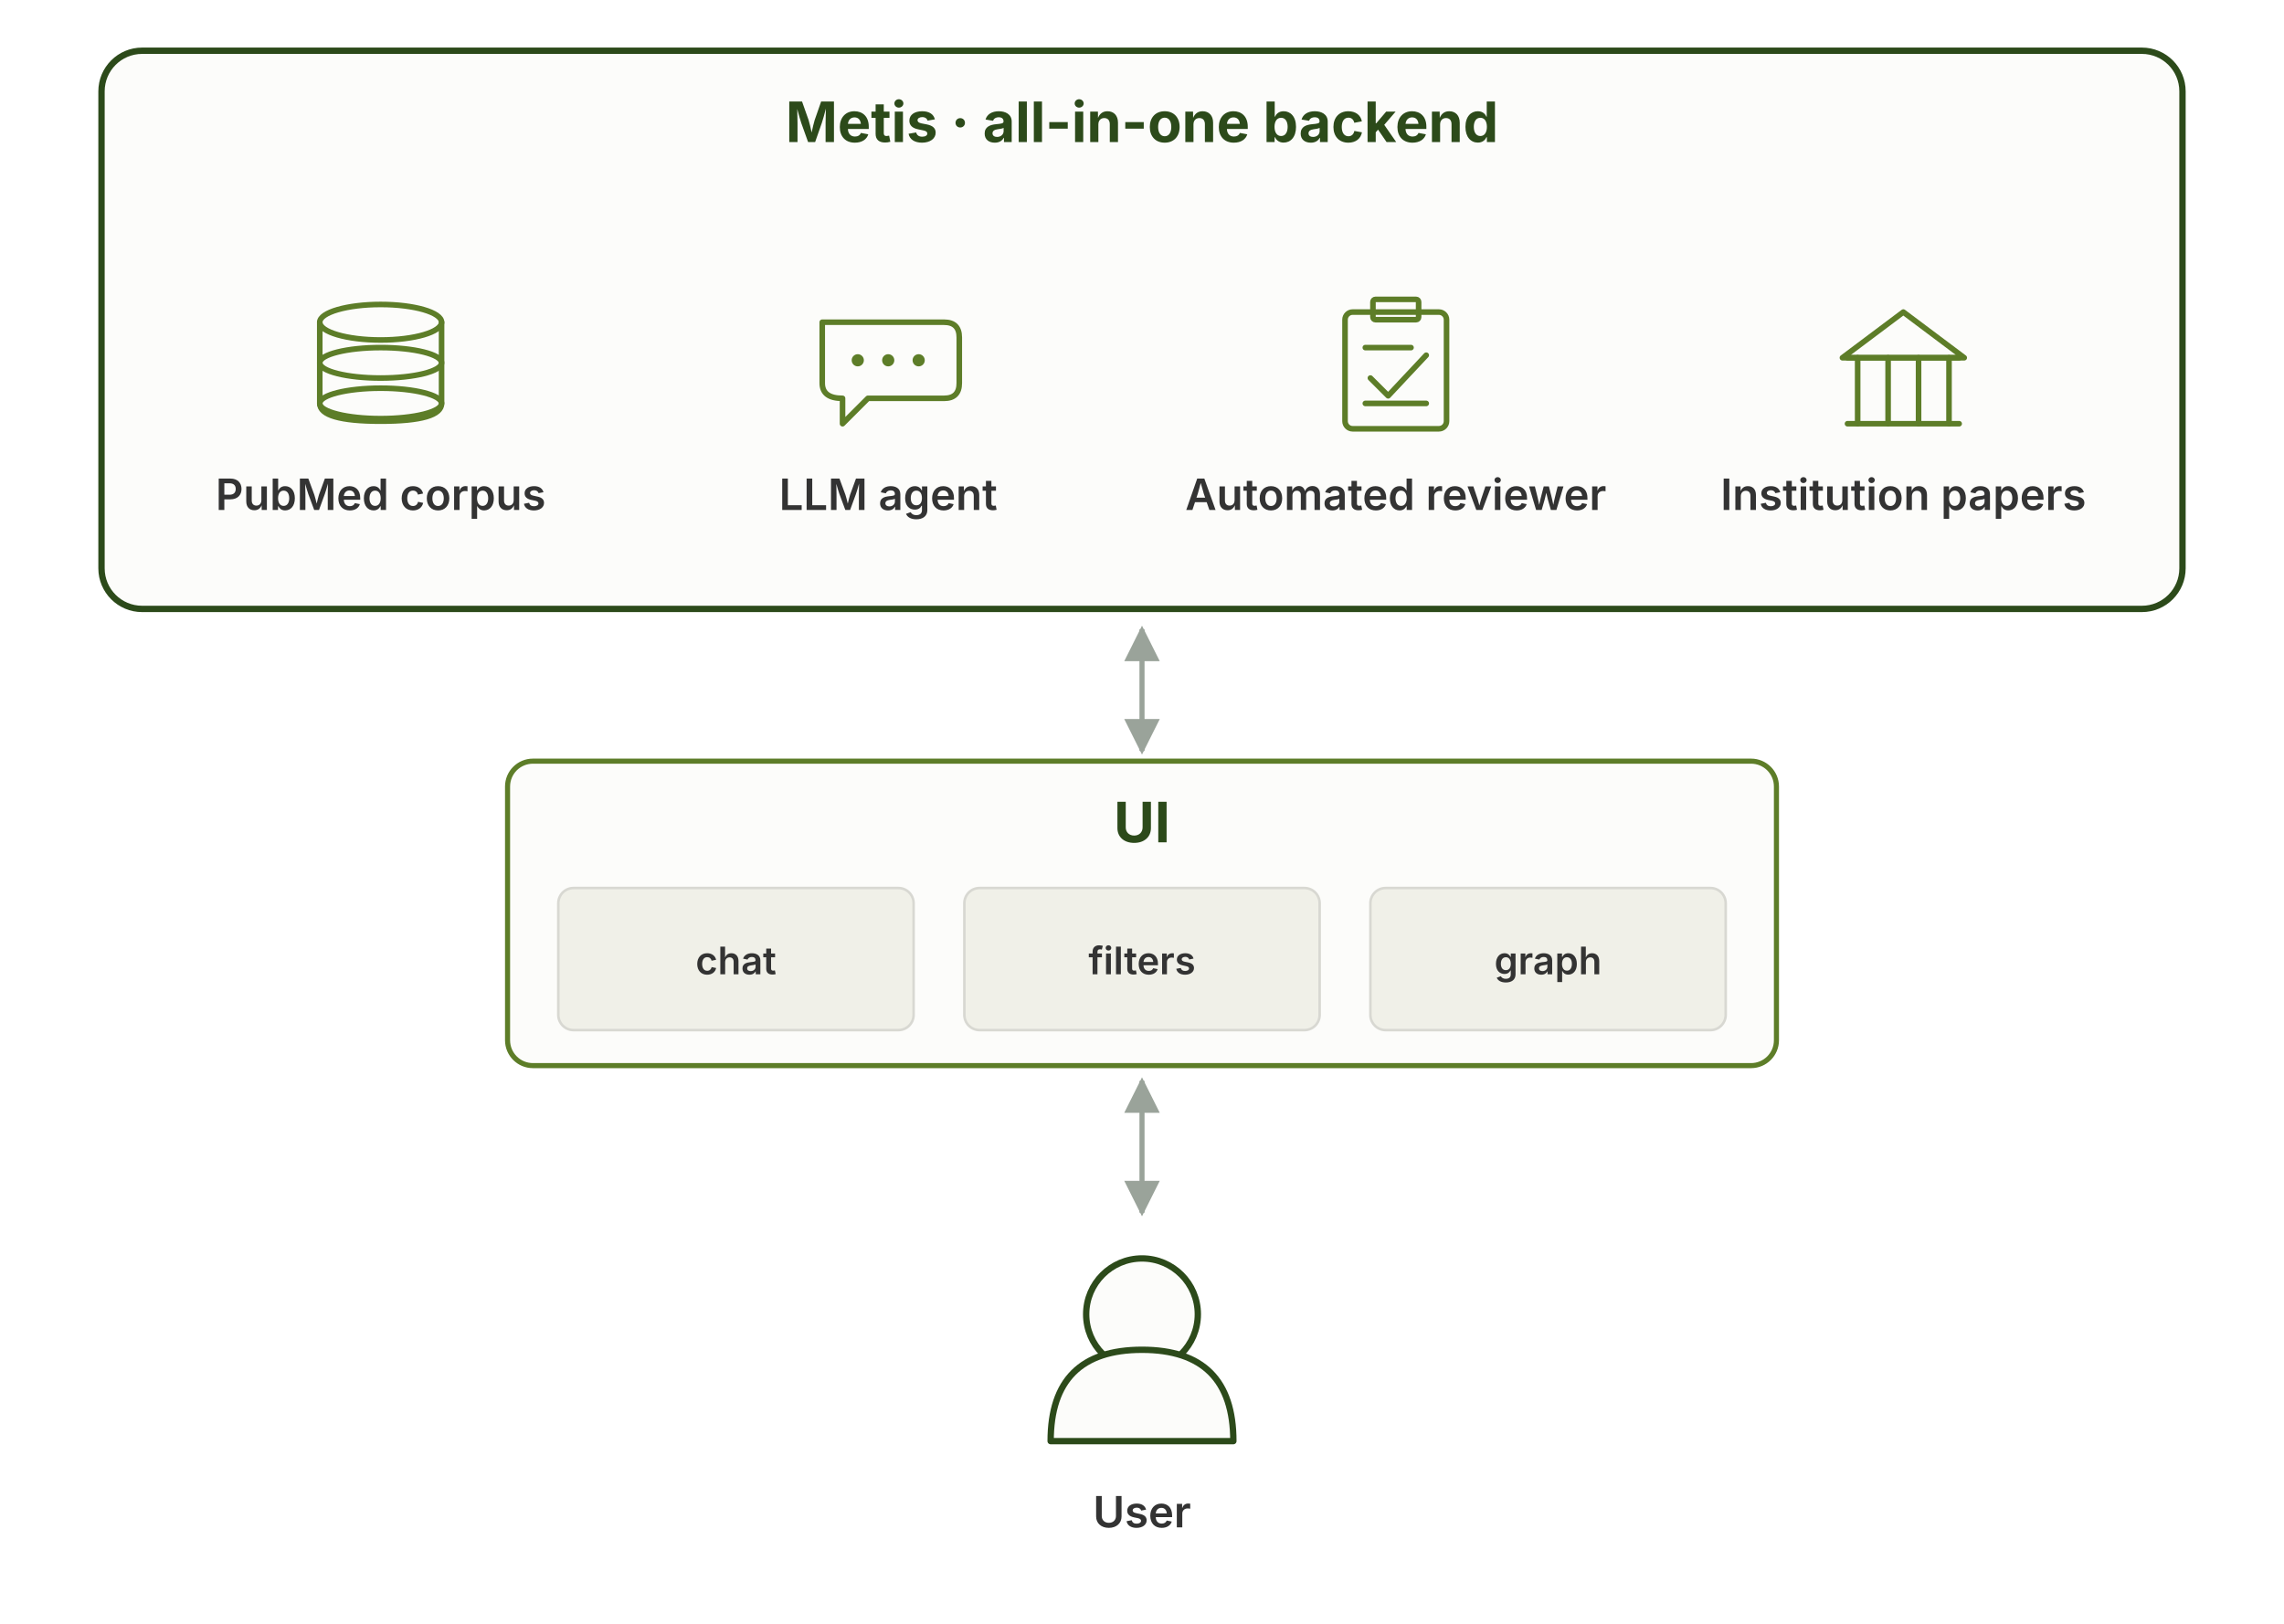
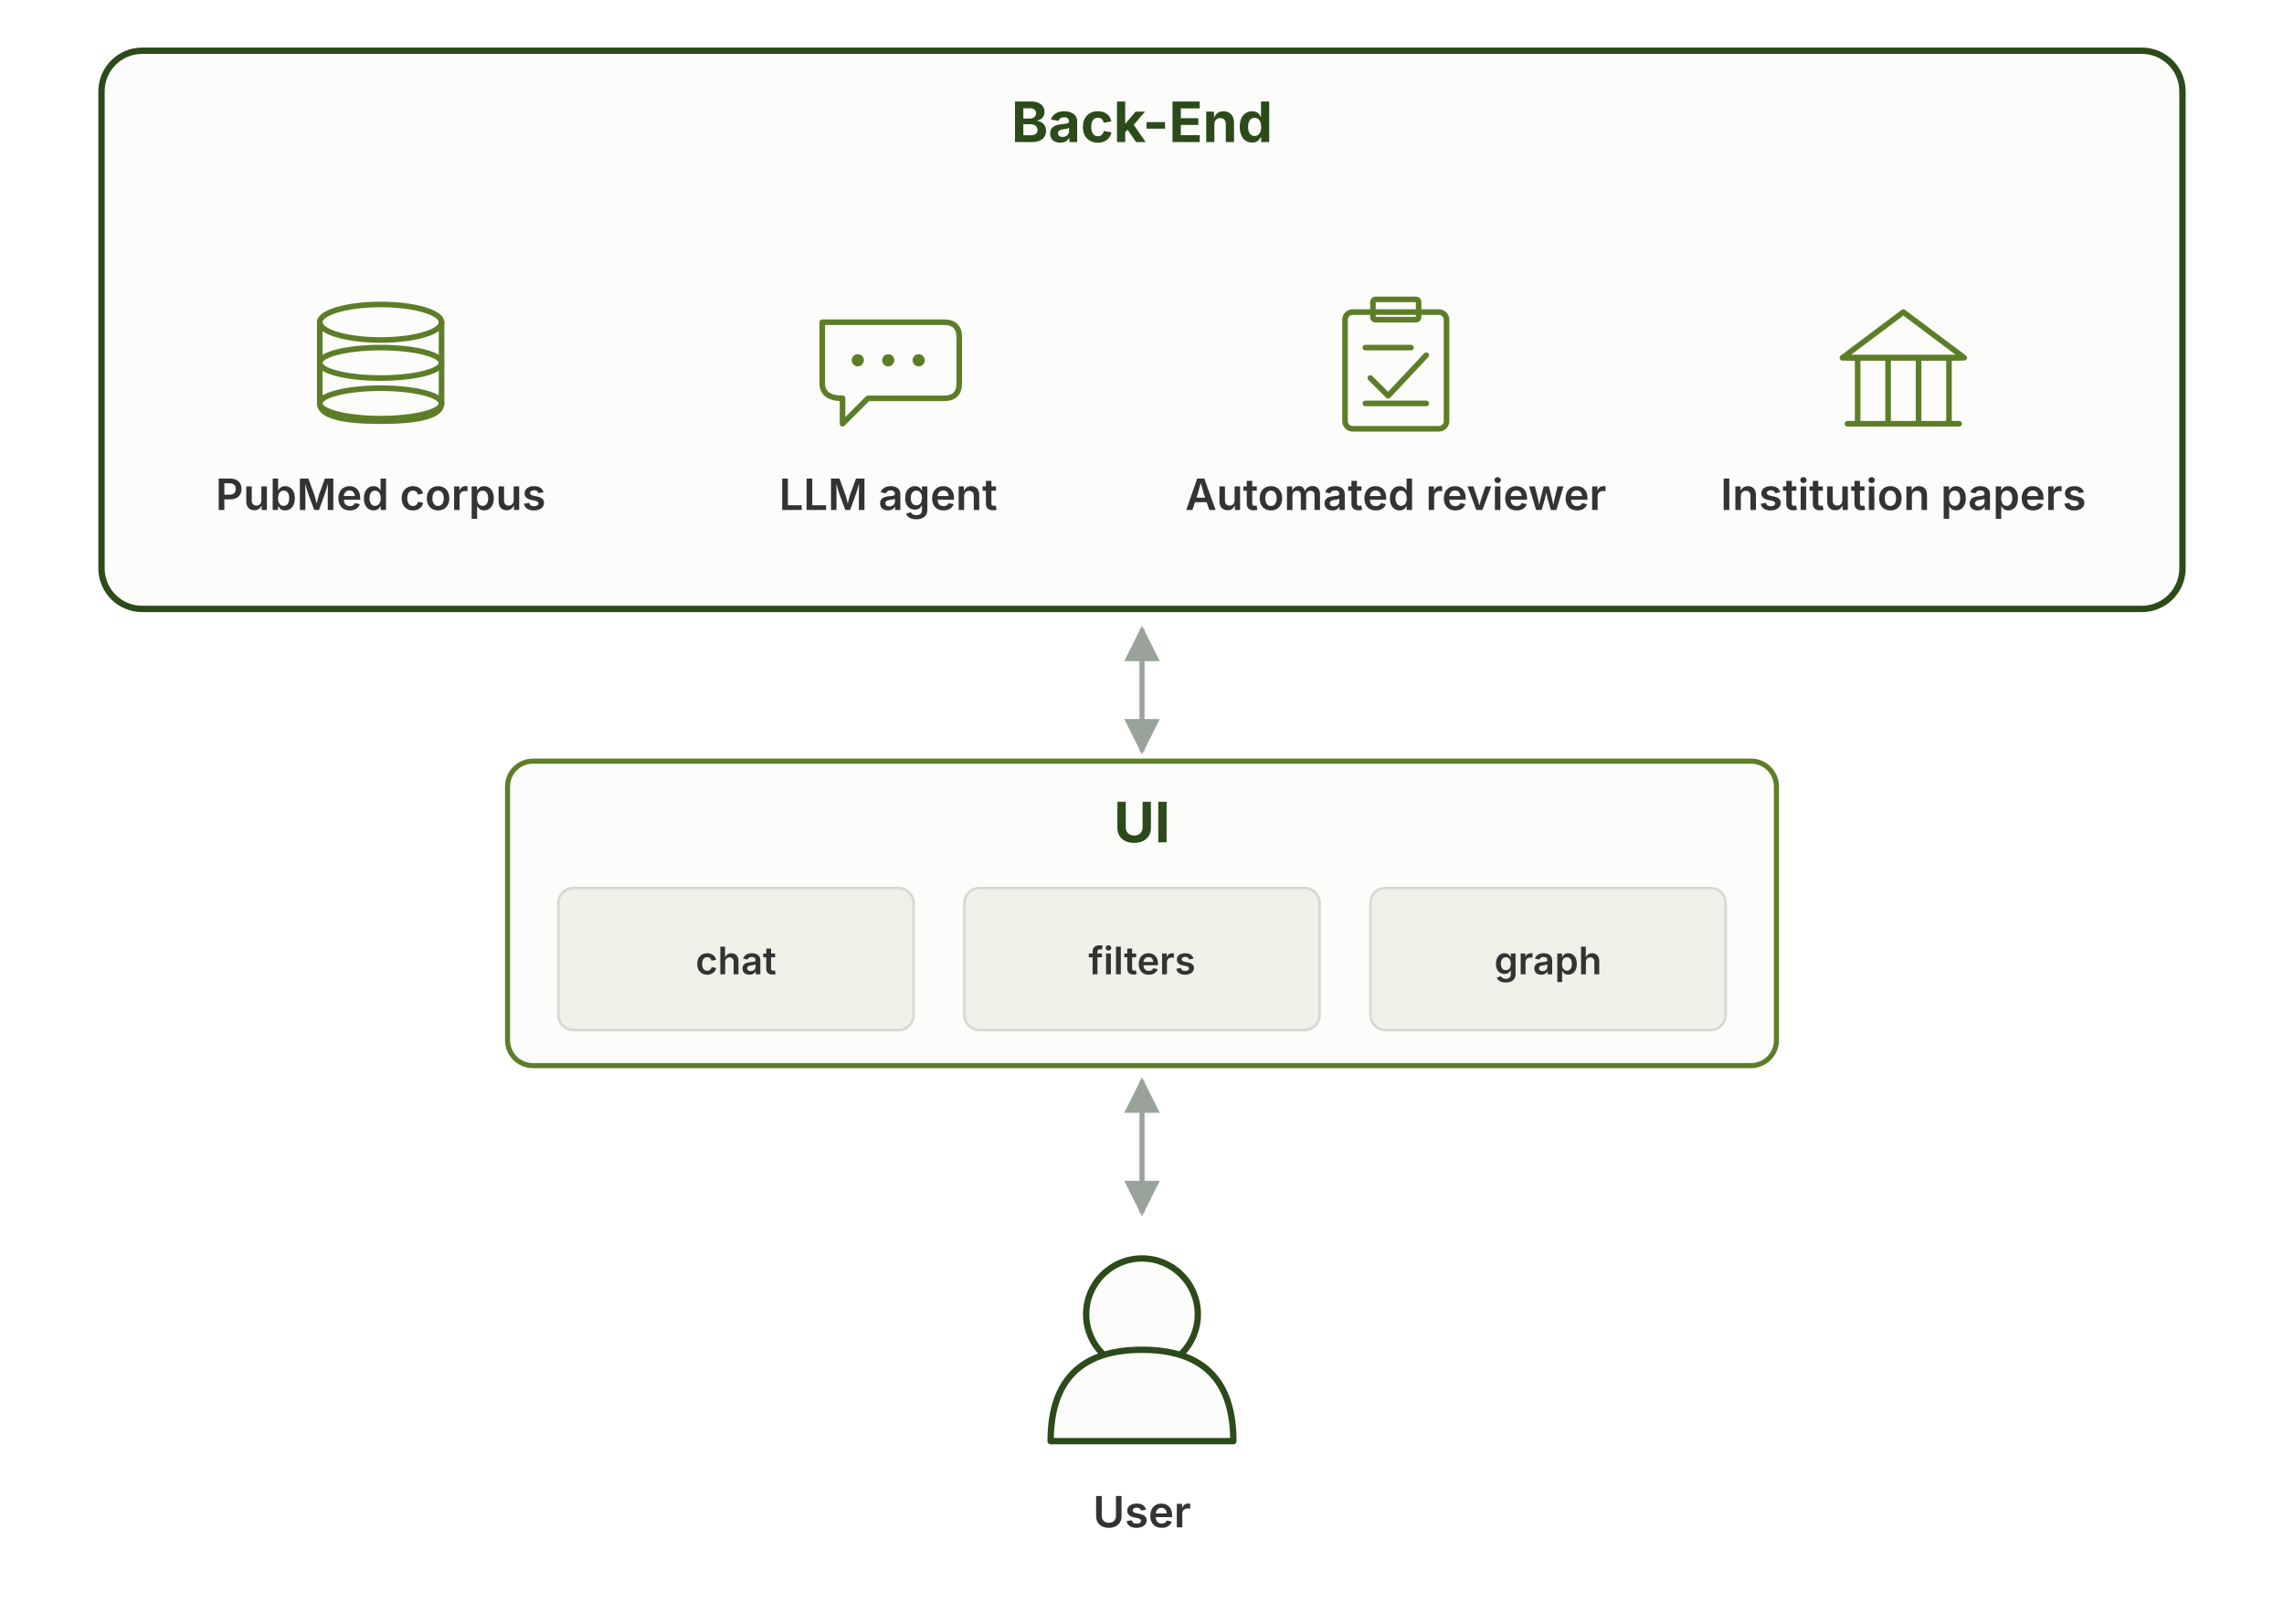
<svg xmlns="http://www.w3.org/2000/svg" viewBox="0 0 900 640" role="img" aria-label="Metis architecture: unified backend, UI, and user">
  <defs>
    <marker id="arrow" viewBox="0 0 10 10" refX="9" refY="5" markerWidth="7" markerHeight="7" orient="auto-start-reverse">
      <path d="M0 0 L10 5 L0 10 z" fill="#9aa39a" />
    </marker>
  </defs>
  <style>
    .box-outer { fill: #fcfcfa; stroke: #2c4a1a; stroke-width: 2.5; }
    .box-ui    { fill: #fcfcfa; stroke: #5d7d28; stroke-width: 2; }
    .icon      { fill: none; stroke: #5d7d28; stroke-width: 2.2; stroke-linejoin: round; stroke-linecap: round; }
    .icon-fill { fill: #5d7d28; stroke: none; }
    .label     { font: 600 17px -apple-system, "Segoe UI", sans-serif; fill: #333; text-anchor: middle; }
    .title     { font: 700 22px -apple-system, "Segoe UI", sans-serif; fill: #2c4a1a; text-anchor: middle; }
    .ui-pill   { fill: #f0f0e8; stroke: #d8d8d2; stroke-width: 1; }
    .ui-text   { font: 600 15px -apple-system, "Segoe UI", sans-serif; fill: #333; text-anchor: middle; }
    .arrow     { fill: none; stroke: #9aa39a; stroke-width: 2; }
    .researcher-stroke { fill: #fcfcfa; stroke: #2c4a1a; stroke-width: 2.5; stroke-linejoin: round; }
  </style>
  <rect class="box-outer" x="40" y="20" width="820" height="220" rx="16" />
-   <text class="title" x="450" y="56">Metis · all-in-one backend</text>
+   <text class="title" x="450" y="56">Back-End</text>
  <g transform="translate(150, 145)">
    <ellipse class="icon" cx="0" cy="-18" rx="24" ry="7" />
    <path class="icon" d="M -24 -18 L -24 14 Q -24 21 0 21 Q 24 21 24 14 L 24 -18" />
    <ellipse class="icon" cx="0" cy="-2" rx="24" ry="6" />
    <ellipse class="icon" cx="0" cy="14" rx="24" ry="6" />
    <text class="label" y="56">PubMed corpus</text>
  </g>
  <g transform="translate(350, 145)">
    <path class="icon" d="M -26 -18 L 22 -18 Q 28 -18 28 -12 L 28 6 Q 28 12 22 12 L -8 12 L -18 22 L -18 12 Q -26 12 -26 6 L -26 -12 Q -26 -18 -26 -18 Z" />
    <circle class="icon-fill" cx="-12" cy="-3" r="2.4" />
    <circle class="icon-fill" cx="0" cy="-3" r="2.4" />
    <circle class="icon-fill" cx="12" cy="-3" r="2.4" />
    <text class="label" y="56">LLM agent</text>
  </g>
  <g transform="translate(550, 145)">
    <rect class="icon" x="-20" y="-22" width="40" height="46" rx="3" />
    <rect class="icon" x="-9" y="-27" width="18" height="8" rx="1" />
    <line class="icon" x1="-12" y1="-8" x2="6" y2="-8" />
    <polyline class="icon" points="-10,4 -3,11 12,-5" />
    <line class="icon" x1="-12" y1="14" x2="12" y2="14" />
    <text class="label" y="56">Automated reviewer</text>
  </g>
  <g transform="translate(750, 145)">
    <line class="icon" x1="-22" y1="22" x2="22" y2="22" />
    <line class="icon" x1="-18" y1="22" x2="-18" y2="-4" />
    <line class="icon" x1="-6" y1="22" x2="-6" y2="-4" />
    <line class="icon" x1="6" y1="22" x2="6" y2="-4" />
    <line class="icon" x1="18" y1="22" x2="18" y2="-4" />
    <line class="icon" x1="-22" y1="-4" x2="22" y2="-4" />
    <polygon class="icon" points="-24,-4 24,-4 0,-22" />
    <text class="label" y="56">Institution papers</text>
  </g>
  <line class="arrow" x1="450" y1="248" x2="450" y2="296" marker-start="url(#arrow)" marker-end="url(#arrow)" />
  <rect class="box-ui" x="200" y="300" width="500" height="120" rx="10" />
  <text class="title" x="450" y="332" font-size="20">UI</text>
  <rect class="ui-pill" x="220" y="350" width="140" height="56" rx="6" />
  <rect class="ui-pill" x="380" y="350" width="140" height="56" rx="6" />
  <rect class="ui-pill" x="540" y="350" width="140" height="56" rx="6" />
  <text class="ui-text" x="290" y="384">chat</text>
  <text class="ui-text" x="450" y="384">filters</text>
  <text class="ui-text" x="610" y="384">graph</text>
  <line class="arrow" x1="450" y1="426" x2="450" y2="478" marker-start="url(#arrow)" marker-end="url(#arrow)" />
  <g transform="translate(450, 540)">
    <circle class="researcher-stroke" cx="0" cy="-22" r="22" />
    <path class="researcher-stroke" d="M -36 28 Q -36 -8 0 -8 Q 36 -8 36 28 Z" />
    <text class="label" y="62">User</text>
  </g>
</svg>
